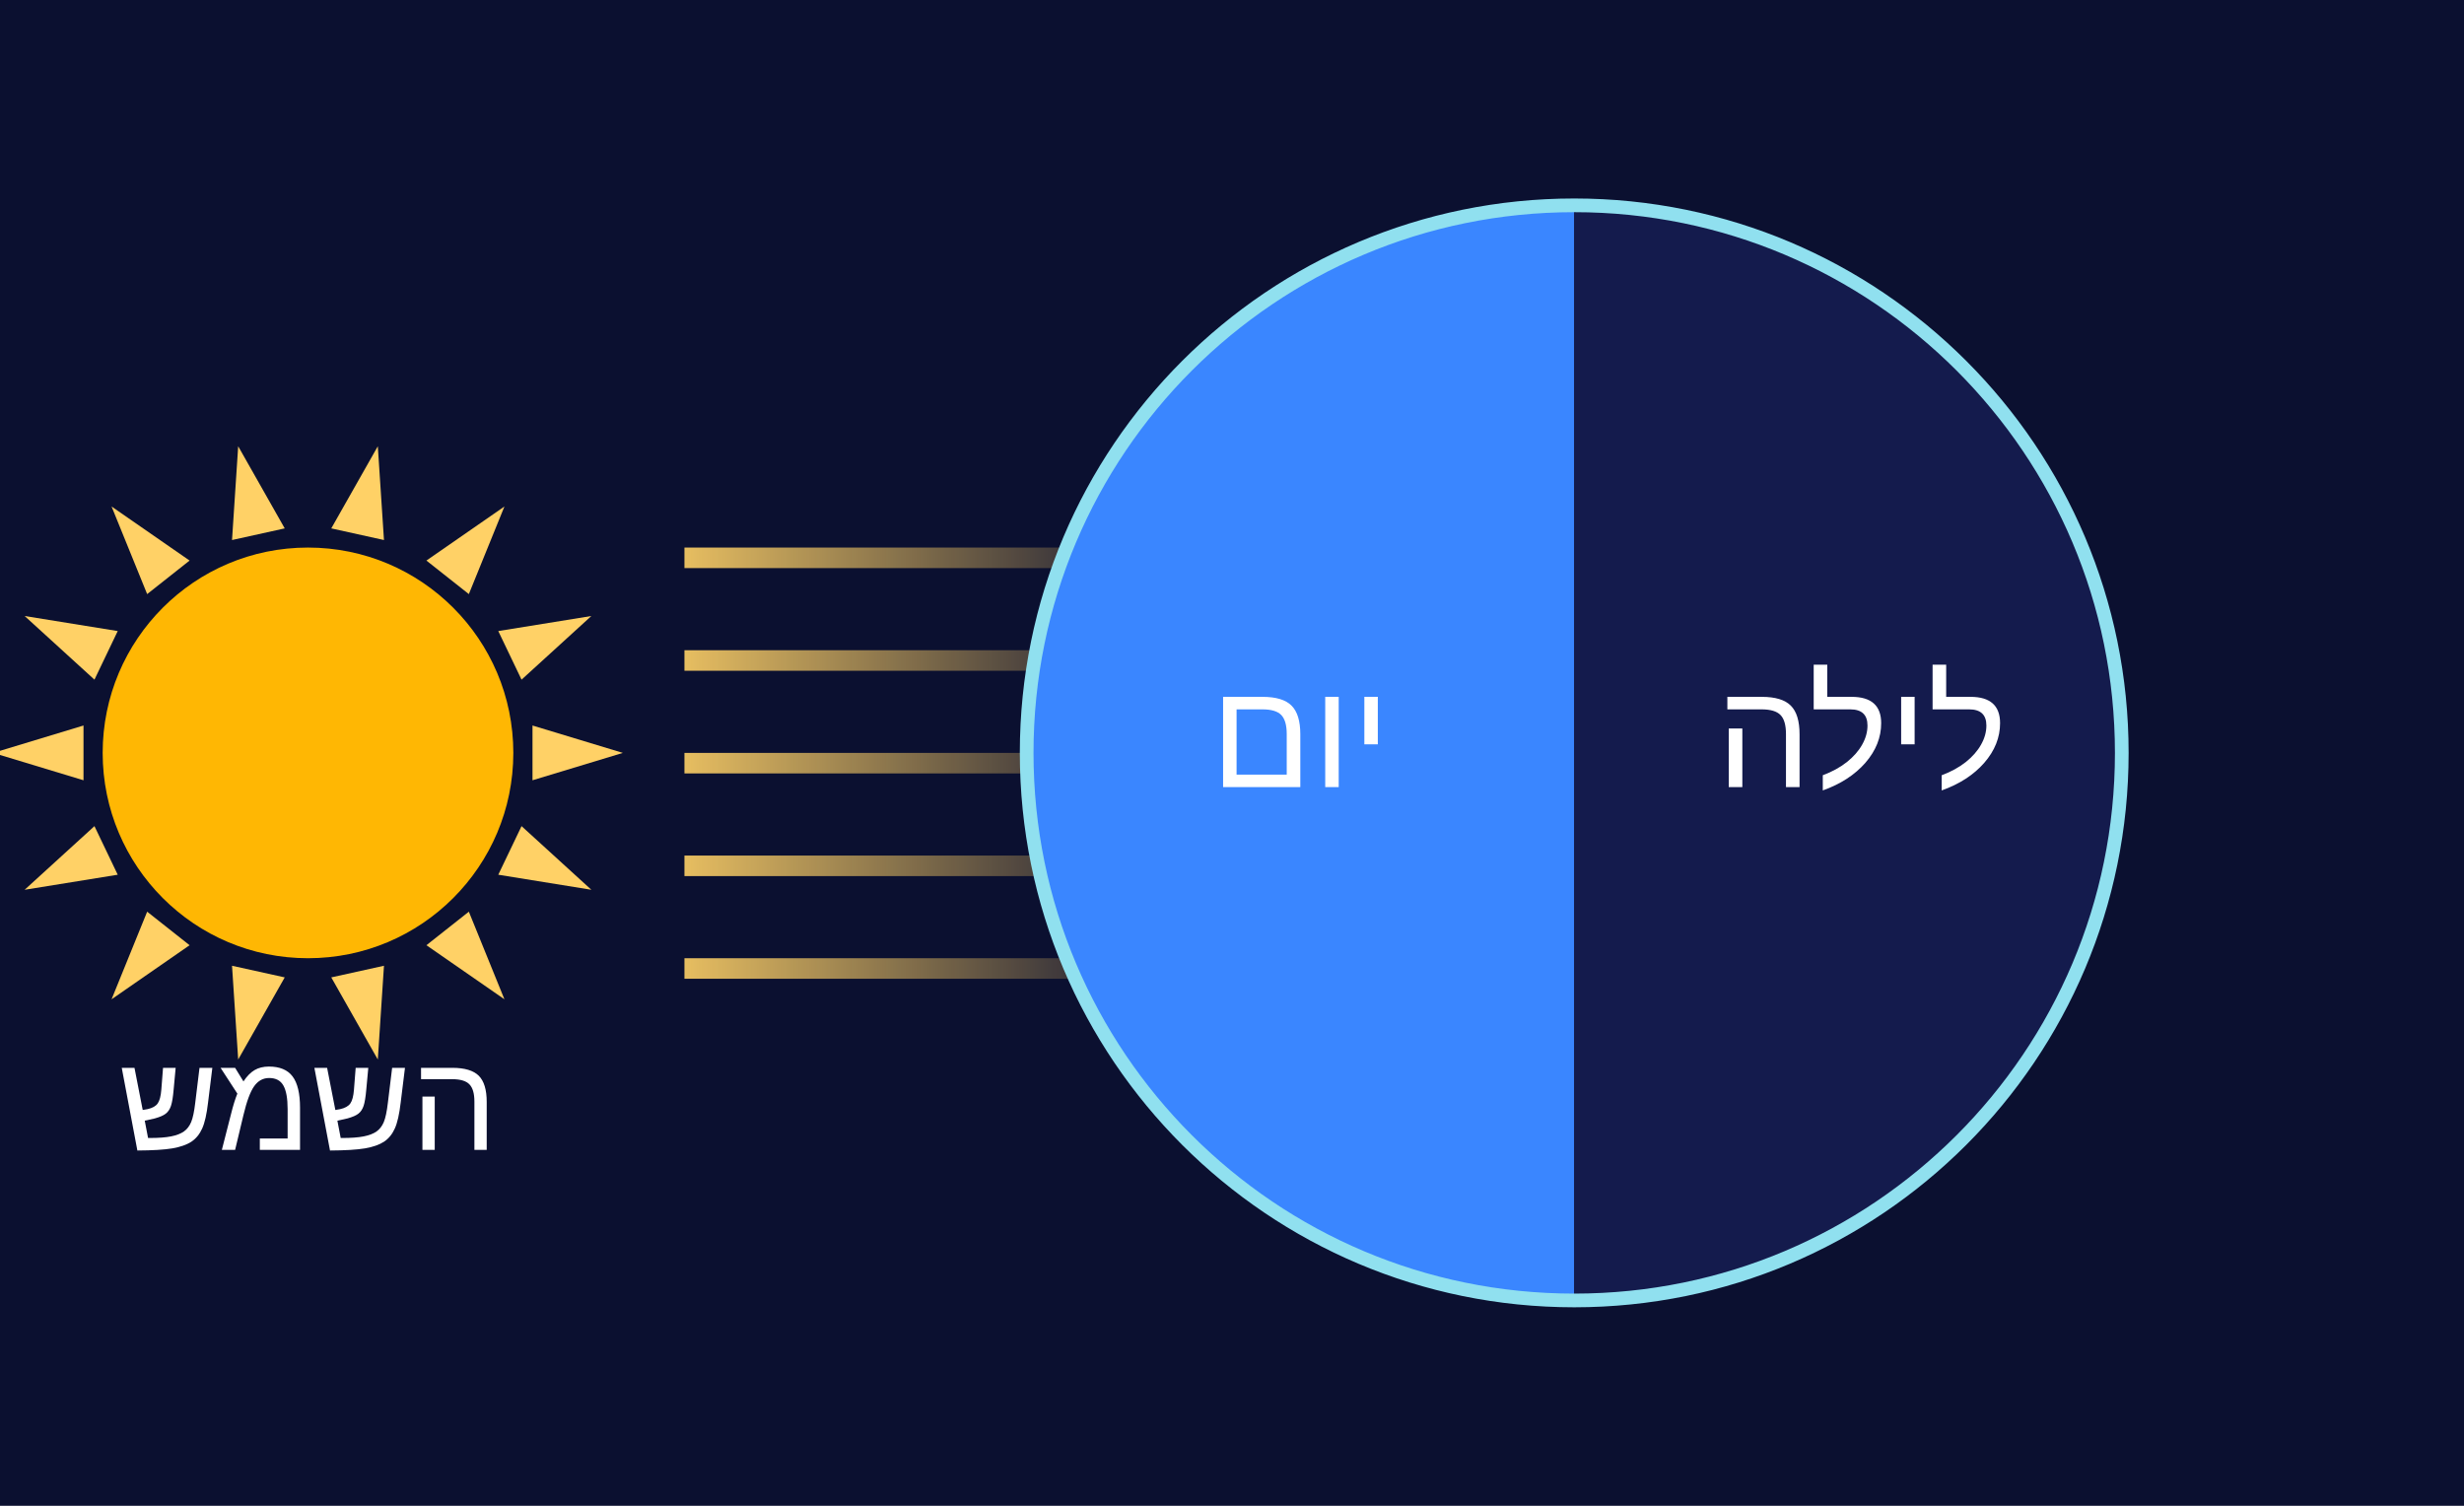
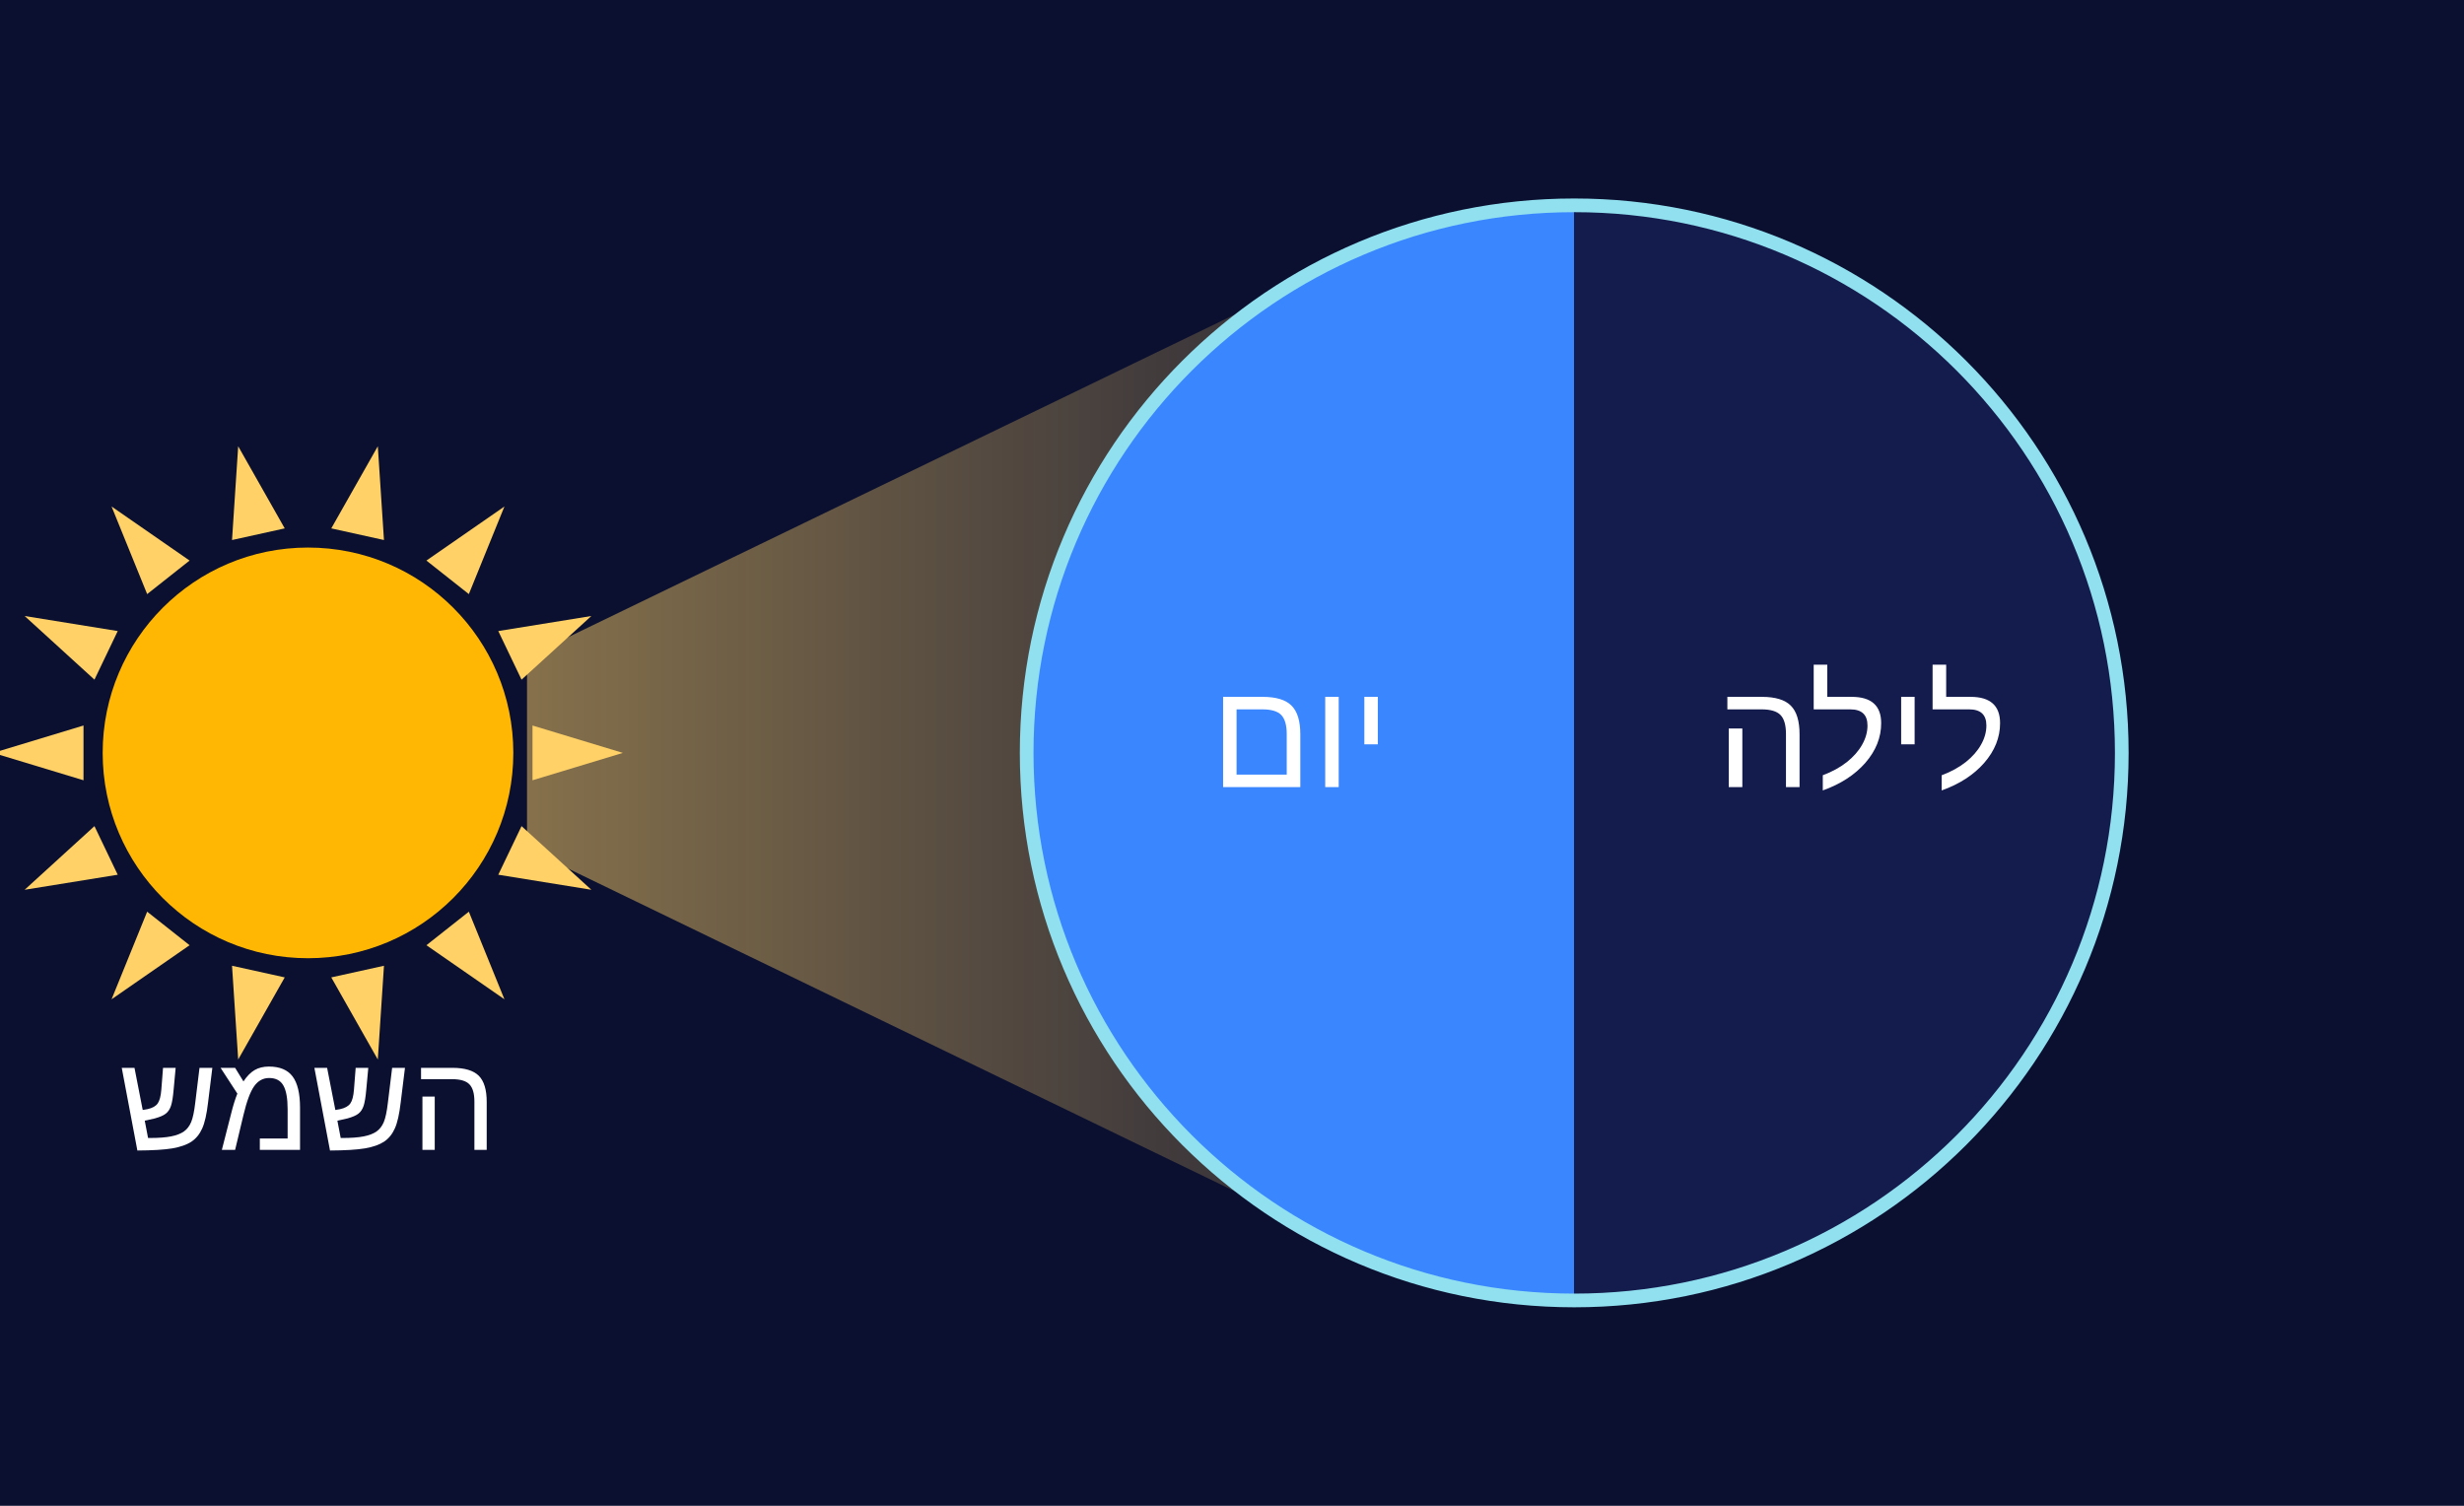
<svg xmlns="http://www.w3.org/2000/svg" viewBox="0 0 360 220" width="360" height="220" role="img">
  <defs>
    <linearGradient id="beam" x1="0" x2="1" y1="0" y2="0">
      <stop offset="0" stop-color="#ffd166" stop-opacity="0.9" />
      <stop offset="1" stop-color="#ffd166" stop-opacity="0.15" />
    </linearGradient>
    <clipPath id="L">
      <rect x="150" y="30" width="80" height="160" />
    </clipPath>
    <clipPath id="R">
      <rect x="230" y="30" width="80" height="160" />
    </clipPath>
  </defs>
  <rect width="360" height="220" fill="#0b1030" />
+   <defs>
+     <linearGradient id="cone" x1="0" x2="1" y1="0" y2="0">
+       <stop offset="0" stop-color="#ffd166" stop-opacity="0.5" />
+       <stop offset="1" stop-color="#ffd166" stop-opacity="0.12" />
+     </linearGradient>
+   </defs>
+   <polygon points="77,96 205.279,33.915 205.279,186.085 77,124" fill="url(#cone)" />
  <g fill="#ffd166">
    <polygon points="77.8,106.0 91.0,110.0 77.8,114.0" />
    <polygon points="76.2,120.7 86.4,130.0 72.8,127.8" />
    <polygon points="68.5,133.2 73.7,146.0 62.3,138.1" />
    <polygon points="56.1,141.1 55.2,154.8 48.4,142.8" />
    <polygon points="41.6,142.8 34.8,154.8 33.9,141.1" />
    <polygon points="27.7,138.1 16.3,146.0 21.5,133.2" />
    <polygon points="17.2,127.8 3.6,130.0 13.8,120.7" />
    <polygon points="12.2,114.0 -1.0,110.0 12.2,106.0" />
    <polygon points="13.8,99.3 3.6,90.0 17.2,92.2" />
    <polygon points="21.5,86.8 16.3,74.0 27.7,81.9" />
    <polygon points="33.9,78.9 34.8,65.2 41.6,77.2" />
    <polygon points="48.4,77.2 55.2,65.2 56.1,78.9" />
    <polygon points="62.3,81.9 73.7,74.0 68.5,86.8" />
    <polygon points="72.8,92.2 86.4,90.0 76.2,99.3" />
  </g>
  <circle cx="45" cy="110" r="30" fill="#ffb703" />
-   <rect x="100" y="80" width="60" height="3" fill="url(#beam)" />
-   <rect x="100" y="95" width="60" height="3" fill="url(#beam)" />
-   <rect x="100" y="110" width="60" height="3" fill="url(#beam)" />
-   <rect x="100" y="125" width="60" height="3" fill="url(#beam)" />
-   <rect x="100" y="140" width="60" height="3" fill="url(#beam)" />
  <circle cx="230" cy="110" r="80" fill="#3a86ff" clip-path="url(#L)" />
  <circle cx="230" cy="110" r="80" fill="#141b4d" clip-path="url(#R)" />
  <circle cx="230" cy="110" r="80" fill="none" stroke="#90e0ef" stroke-width="2" />
  <text x="190" y="115" text-anchor="middle" direction="rtl" font-family="Arial,sans-serif" font-size="22" fill="#ffffff">יום</text>
  <text x="272" y="115" text-anchor="middle" direction="rtl" font-family="Arial,sans-serif" font-size="22" fill="#ffffff">לילה</text>
  <text x="45" y="168" text-anchor="middle" direction="rtl" font-family="Arial,sans-serif" font-size="20" fill="#ffffff">השמש</text>
</svg>
